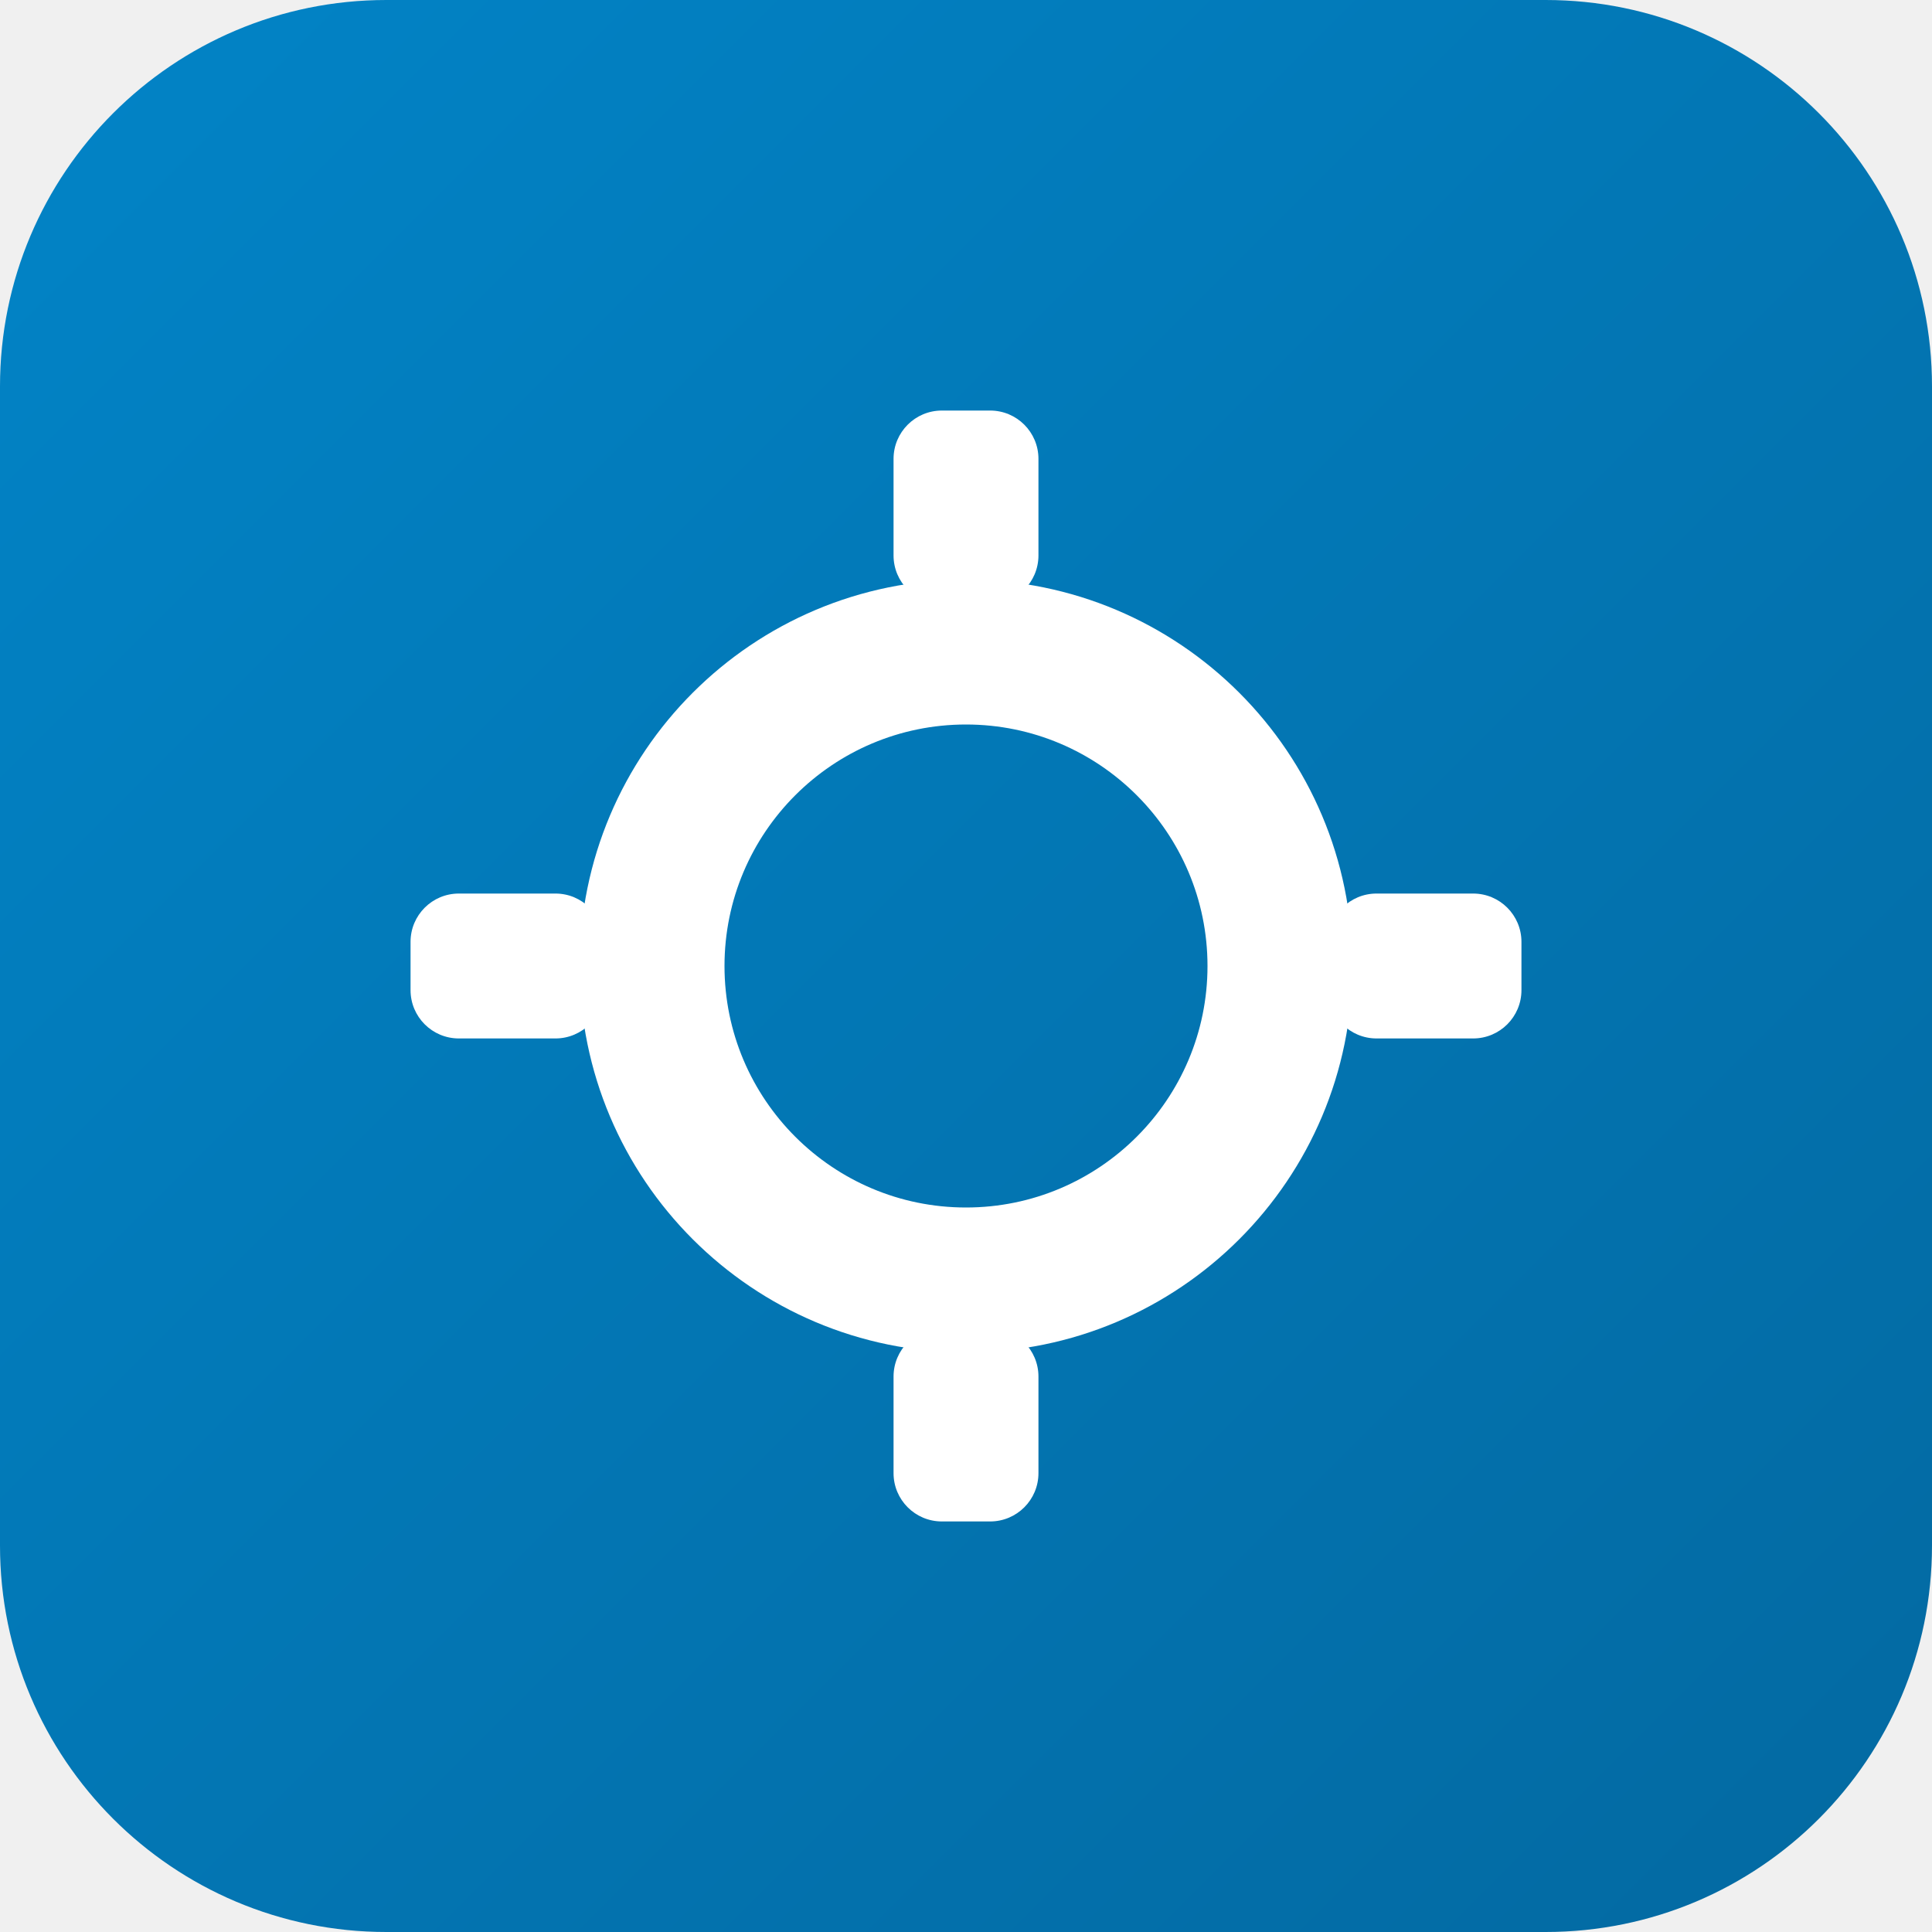
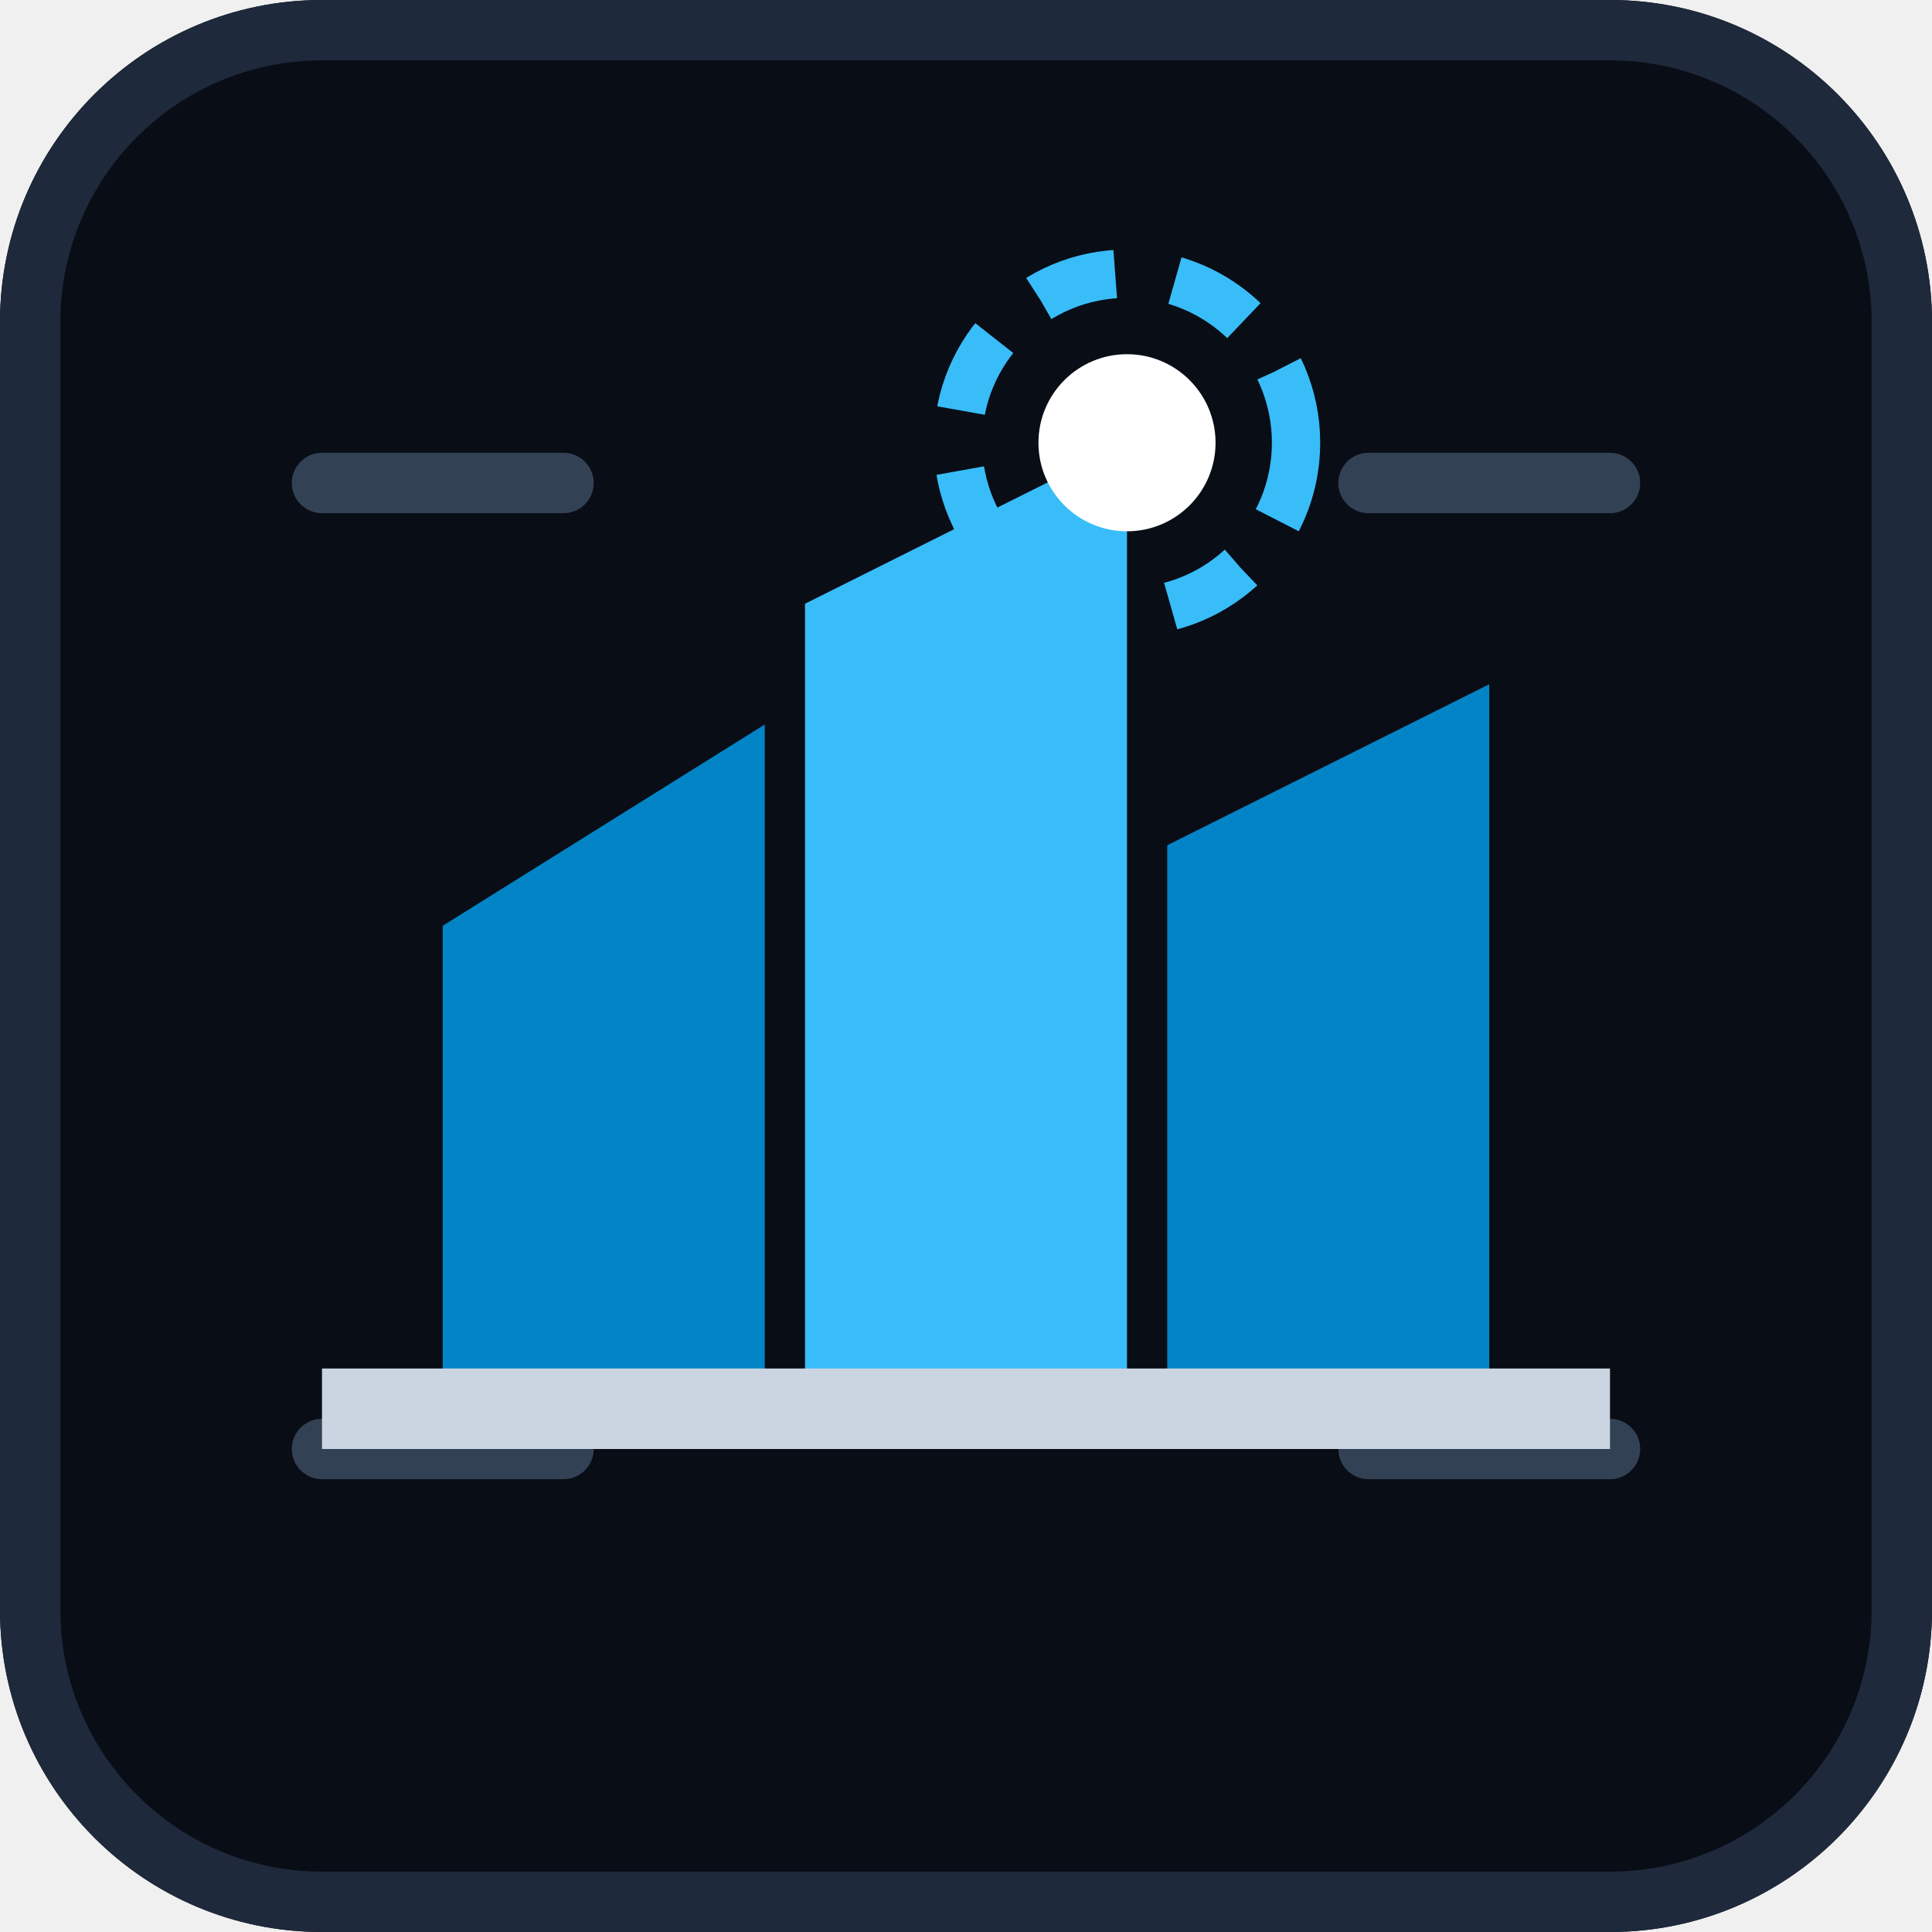
- <svg xmlns="http://www.w3.org/2000/svg" viewBox="0 0 40 40" width="40" height="40">
-   <defs>
-     <linearGradient id="gearGrad" x1="0%" y1="0%" x2="100%" y2="100%">
-       <stop offset="0%" stop-color="#0284c7" />
-       <stop offset="100%" stop-color="#0369a1" />
-     </linearGradient>
-   </defs>
-   <rect width="40" height="40" rx="8" fill="url(#gearGrad)" />
-   <path d="M 20 12 C 15.58 12 12 15.58 12 20 C 12 24.42 15.58 28 20 28 C 24.42 28 28 24.42 28 20 C 28 15.58 24.42 12 20 12 Z M 20 15 C 22.76 15 25 17.24 25 20 C 25 22.76 22.76 25 20 25 C 17.24 25 15 22.76 15 20 C 15 17.24 17.24 15 20 15 Z" fill="#ffffff" />
-   <rect x="18.5" y="8.5" width="3" height="4" rx="1" fill="#ffffff" />
-   <rect x="18.5" y="27.5" width="3" height="4" rx="1" fill="#ffffff" />
-   <rect x="8.5" y="18.5" width="4" height="3" rx="1" fill="#ffffff" />
-   <rect x="27.5" y="18.5" width="4" height="3" rx="1" fill="#ffffff" />
+ <svg xmlns="http://www.w3.org/2000/svg" viewBox="0 0 48 48" width="48" height="48" fill="none">
+   <rect width="48" height="48" rx="8" fill="#090d16" />
+   <rect x="0.75" y="0.75" width="46.5" height="46.5" rx="7.25" stroke="#1e293b" stroke-width="1.5" />
+   <line x1="8" y1="12" x2="14" y2="12" stroke="#334155" stroke-width="1.5" stroke-linecap="round" />
+   <line x1="34" y1="12" x2="40" y2="12" stroke="#334155" stroke-width="1.5" stroke-linecap="round" />
+   <line x1="8" y1="36" x2="14" y2="36" stroke="#334155" stroke-width="1.5" stroke-linecap="round" />
+   <line x1="34" y1="36" x2="40" y2="36" stroke="#334155" stroke-width="1.5" stroke-linecap="round" />
+   <path d="M 11 35 L 11 23 L 19 18 L 19 35 Z" fill="#0284c7" />
+   <path d="M 20 35 L 20 15 L 28 11 L 28 35 Z" fill="#38bdf8" />
+   <path d="M 29 35 L 29 21 L 37 17 L 37 35 Z" fill="#0284c7" />
+   <line x1="9" y1="35" x2="39" y2="35" stroke="#cbd5e1" stroke-width="2" stroke-linecap="square" />
+   <circle cx="28" cy="11" r="2.2" fill="#ffffff" />
+   <circle cx="28" cy="11" r="4.2" stroke="#38bdf8" stroke-width="1.2" stroke-dasharray="2 1.5" />
</svg>
